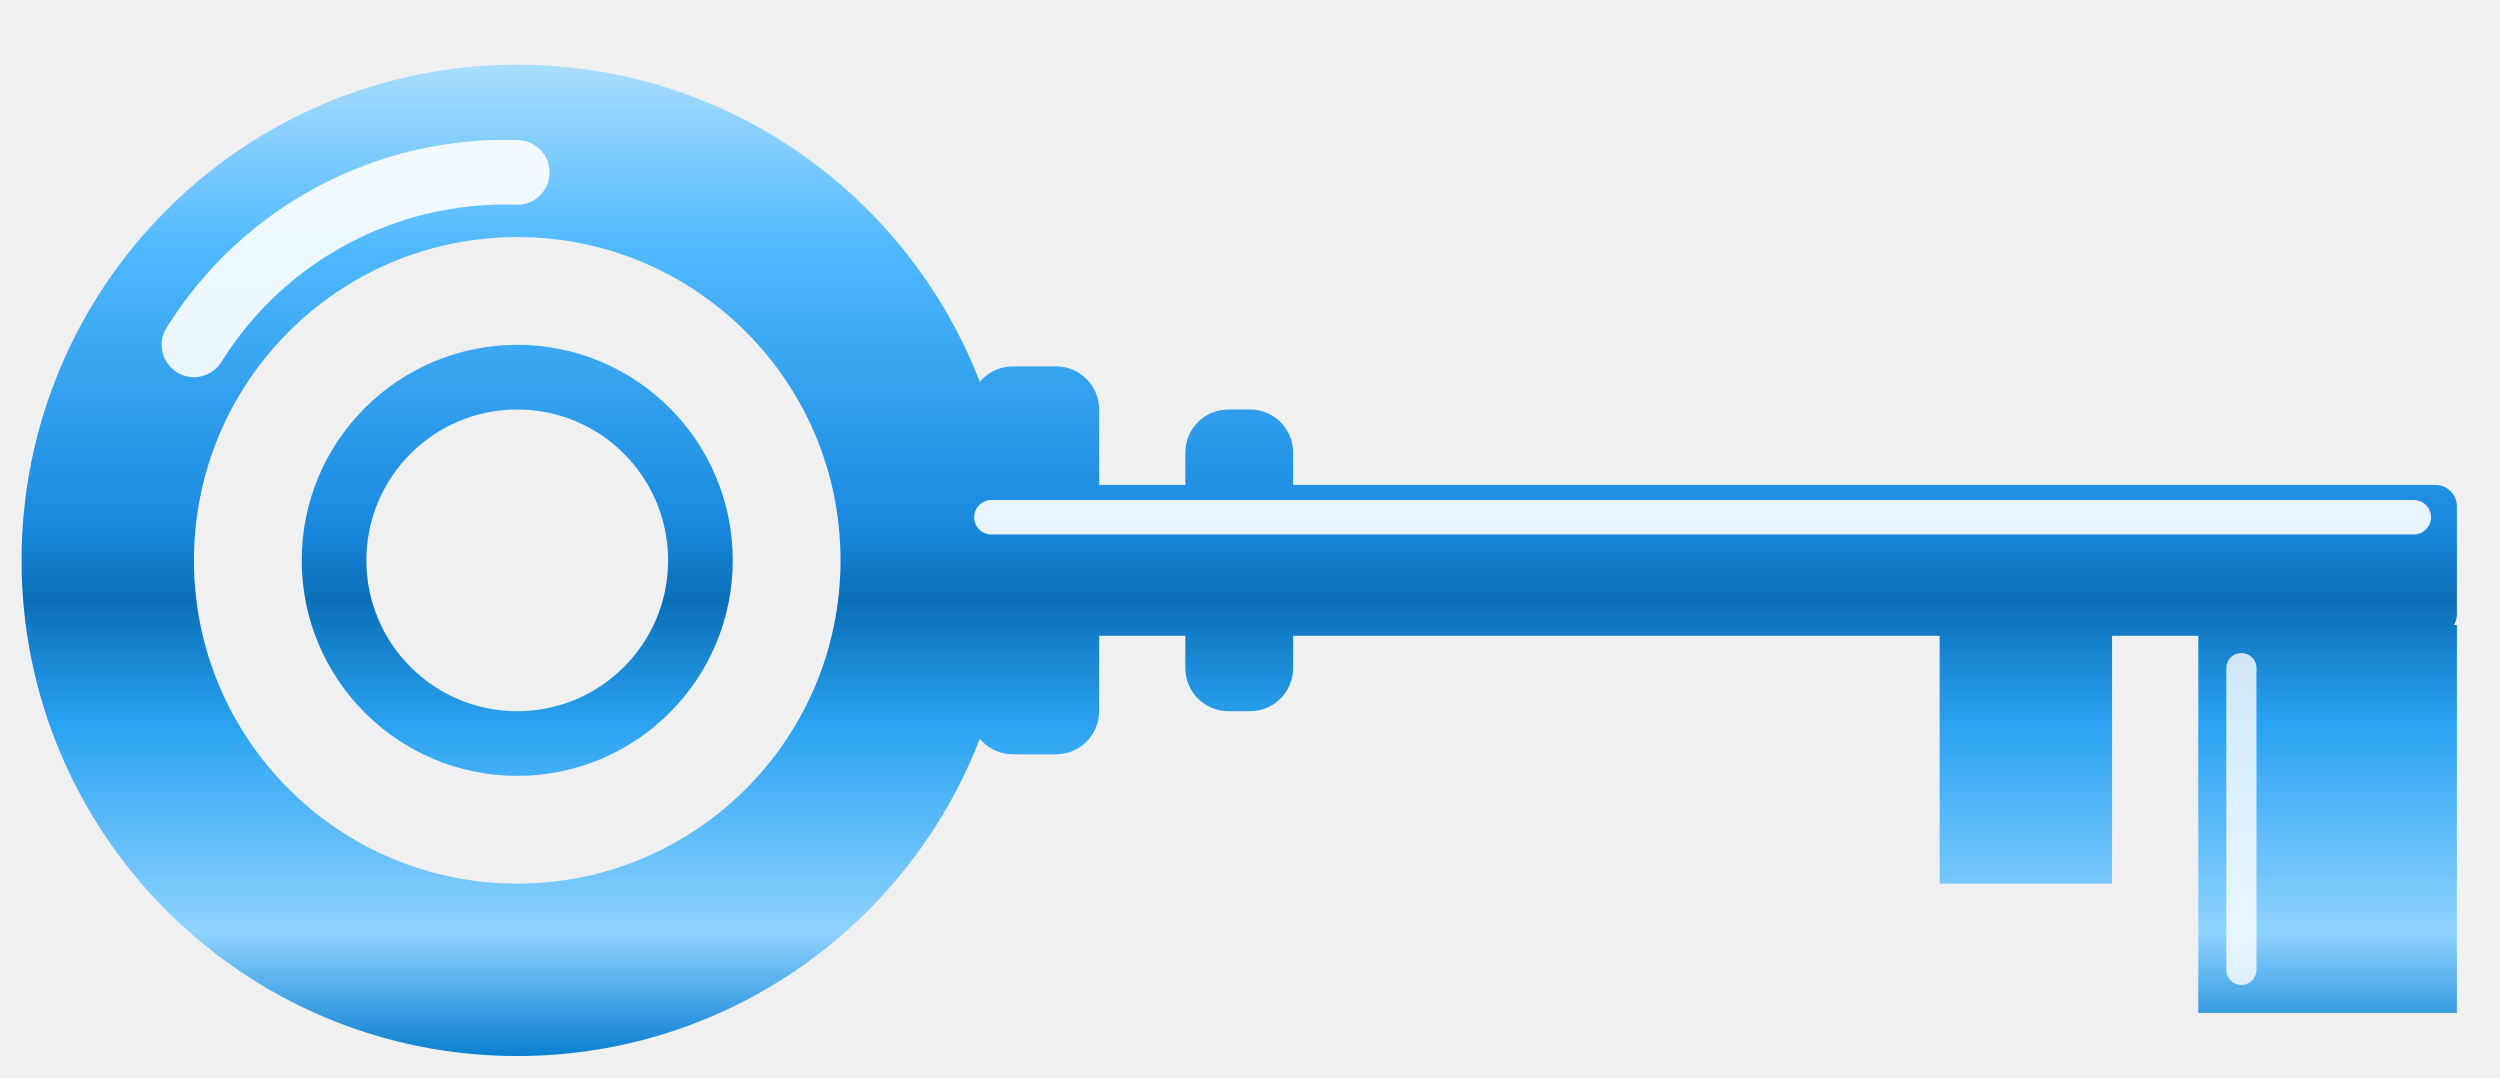
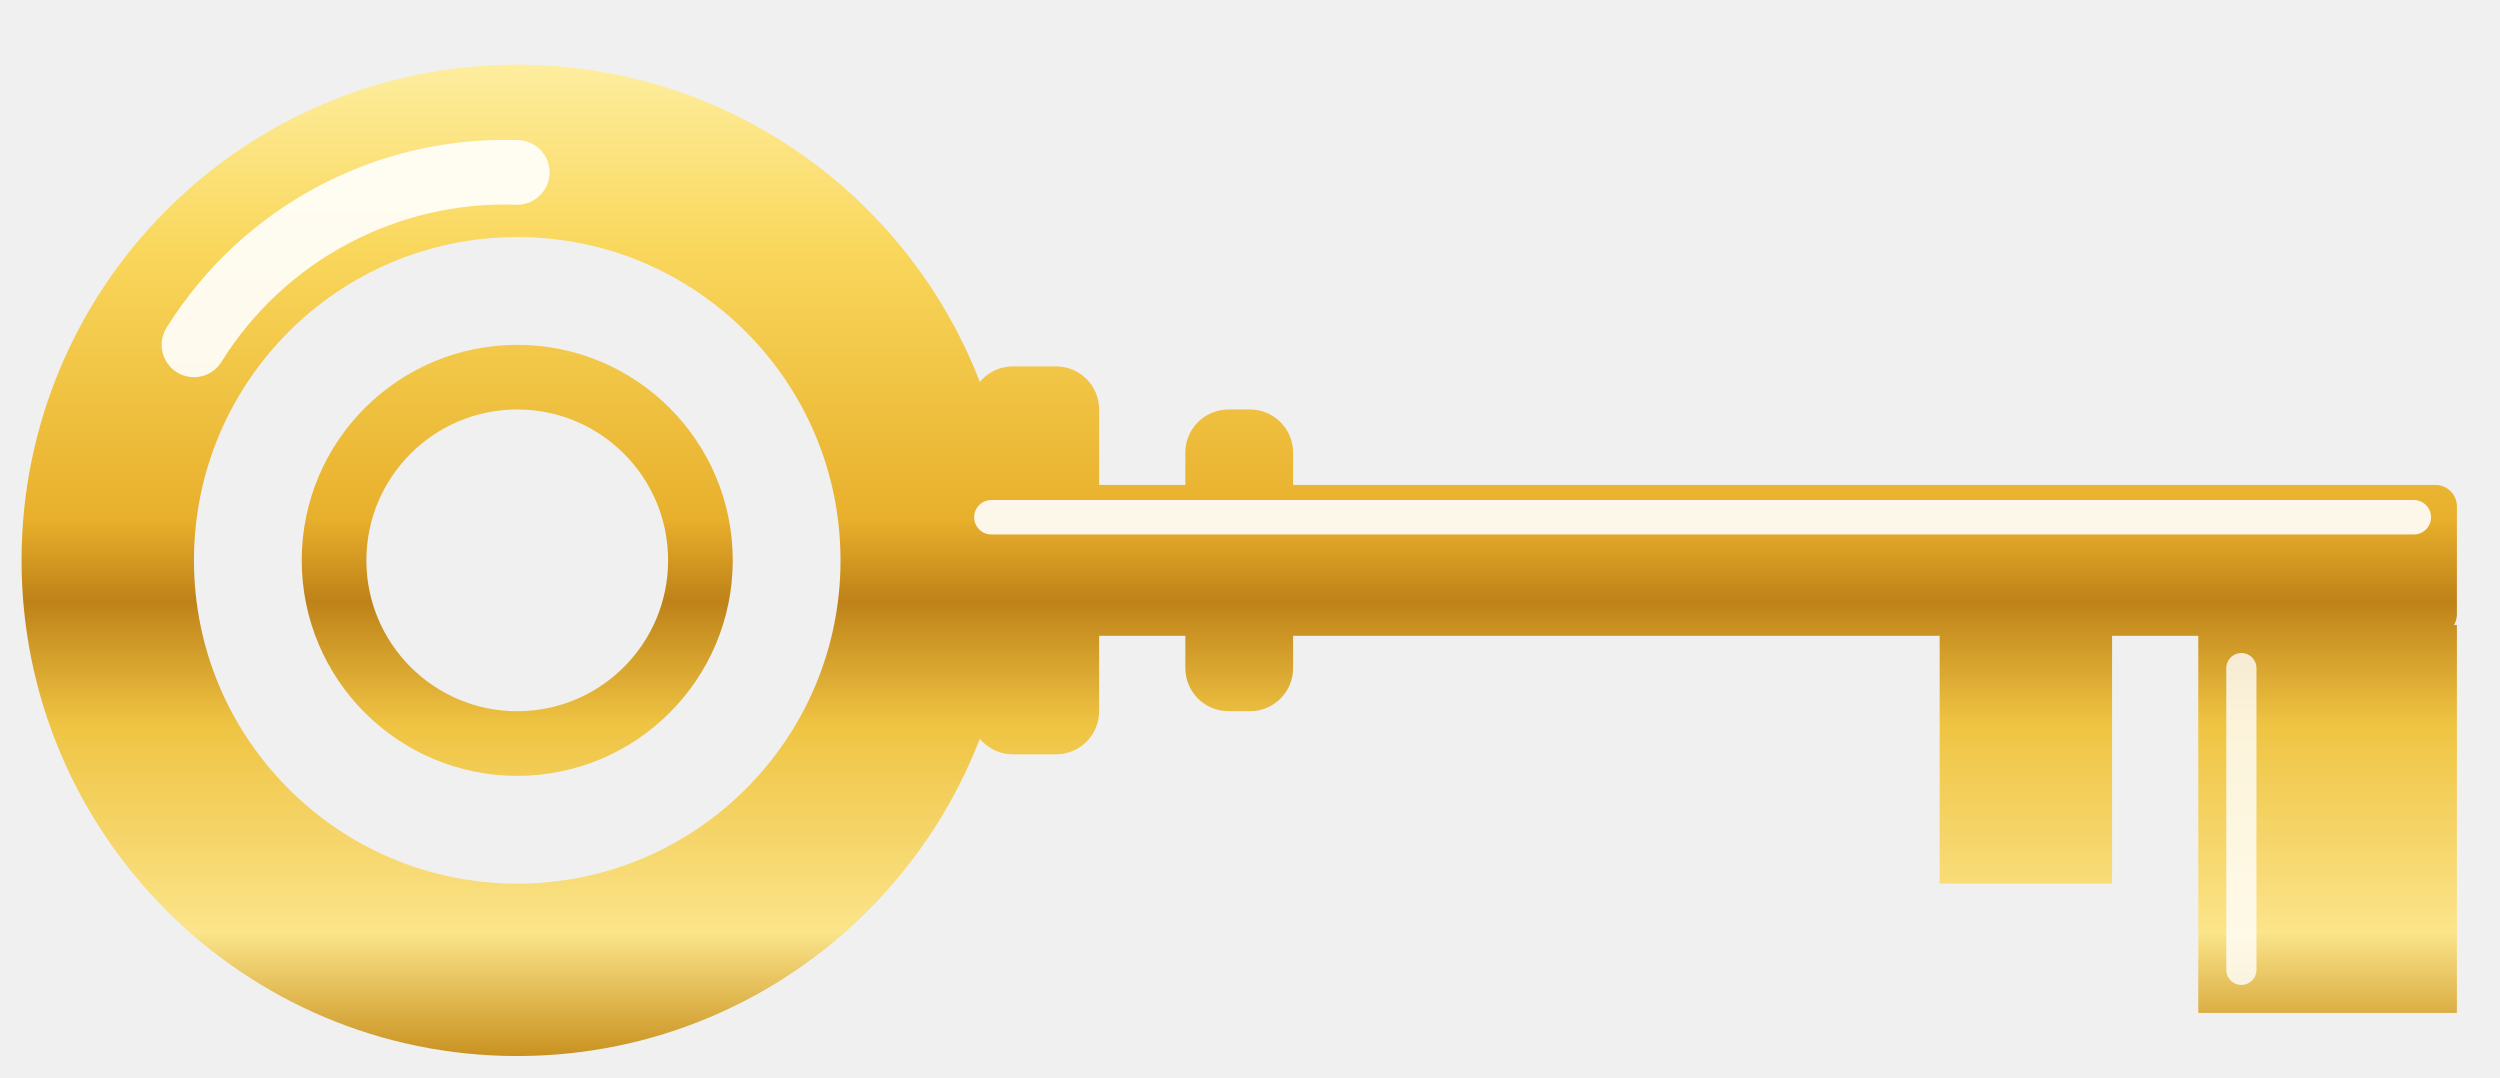
<svg xmlns="http://www.w3.org/2000/svg" viewBox="0 4 116 50" role="img" aria-label="Key Technologies.si">
  <defs>
    <linearGradient id="kg1" x1="0" y1="5" x2="0" y2="53" gradientUnits="userSpaceOnUse">
-       <stop offset="0" stop-color="#bfe6ff" />
-       <stop offset=".22" stop-color="#4fb9ff" />
-       <stop offset=".48" stop-color="#1a8be0" />
-       <stop offset=".56" stop-color="#0a6fb8" />
-       <stop offset=".68" stop-color="#2aa3f2" />
-       <stop offset=".88" stop-color="#8fd3ff" />
-       <stop offset="1" stop-color="#0a7fd0" />
+       <stop offset="0" stop-color="#FFF3AE" />
+       <stop offset=".22" stop-color="#F9D75C" />
+       <stop offset=".48" stop-color="#E8B02C" />
+       <stop offset=".56" stop-color="#BE8218" />
+       <stop offset=".68" stop-color="#EFC443" />
+       <stop offset=".88" stop-color="#FBE48A" />
+       <stop offset="1" stop-color="#C99220" />
    </linearGradient>
  </defs>
  <g fill="none" stroke="url(#kg1)">
    <circle cx="24" cy="30" r="19" stroke-width="8" />
    <circle cx="24" cy="30" r="8.5" stroke-width="3" />
  </g>
  <g fill="url(#kg1)">
    <rect x="42" y="26.5" width="72" height="7" rx="1" />
    <rect x="45" y="21" width="6" height="18" rx="2" />
    <rect x="55" y="23" width="5" height="14" rx="2" />
    <path d="M90,33H98V45H90ZM102,33H114V51H102Z" />
  </g>
  <g stroke="#fff" stroke-linecap="round" fill="none">
    <path d="M9,20A17,17 0 0 1 24,12" stroke-width="3" stroke-opacity=".9" />
    <path d="M46,28H112" stroke-width="1.6" stroke-opacity=".9" />
    <path d="M104,35V49" stroke-width="1.4" stroke-opacity=".8" />
  </g>
</svg>
